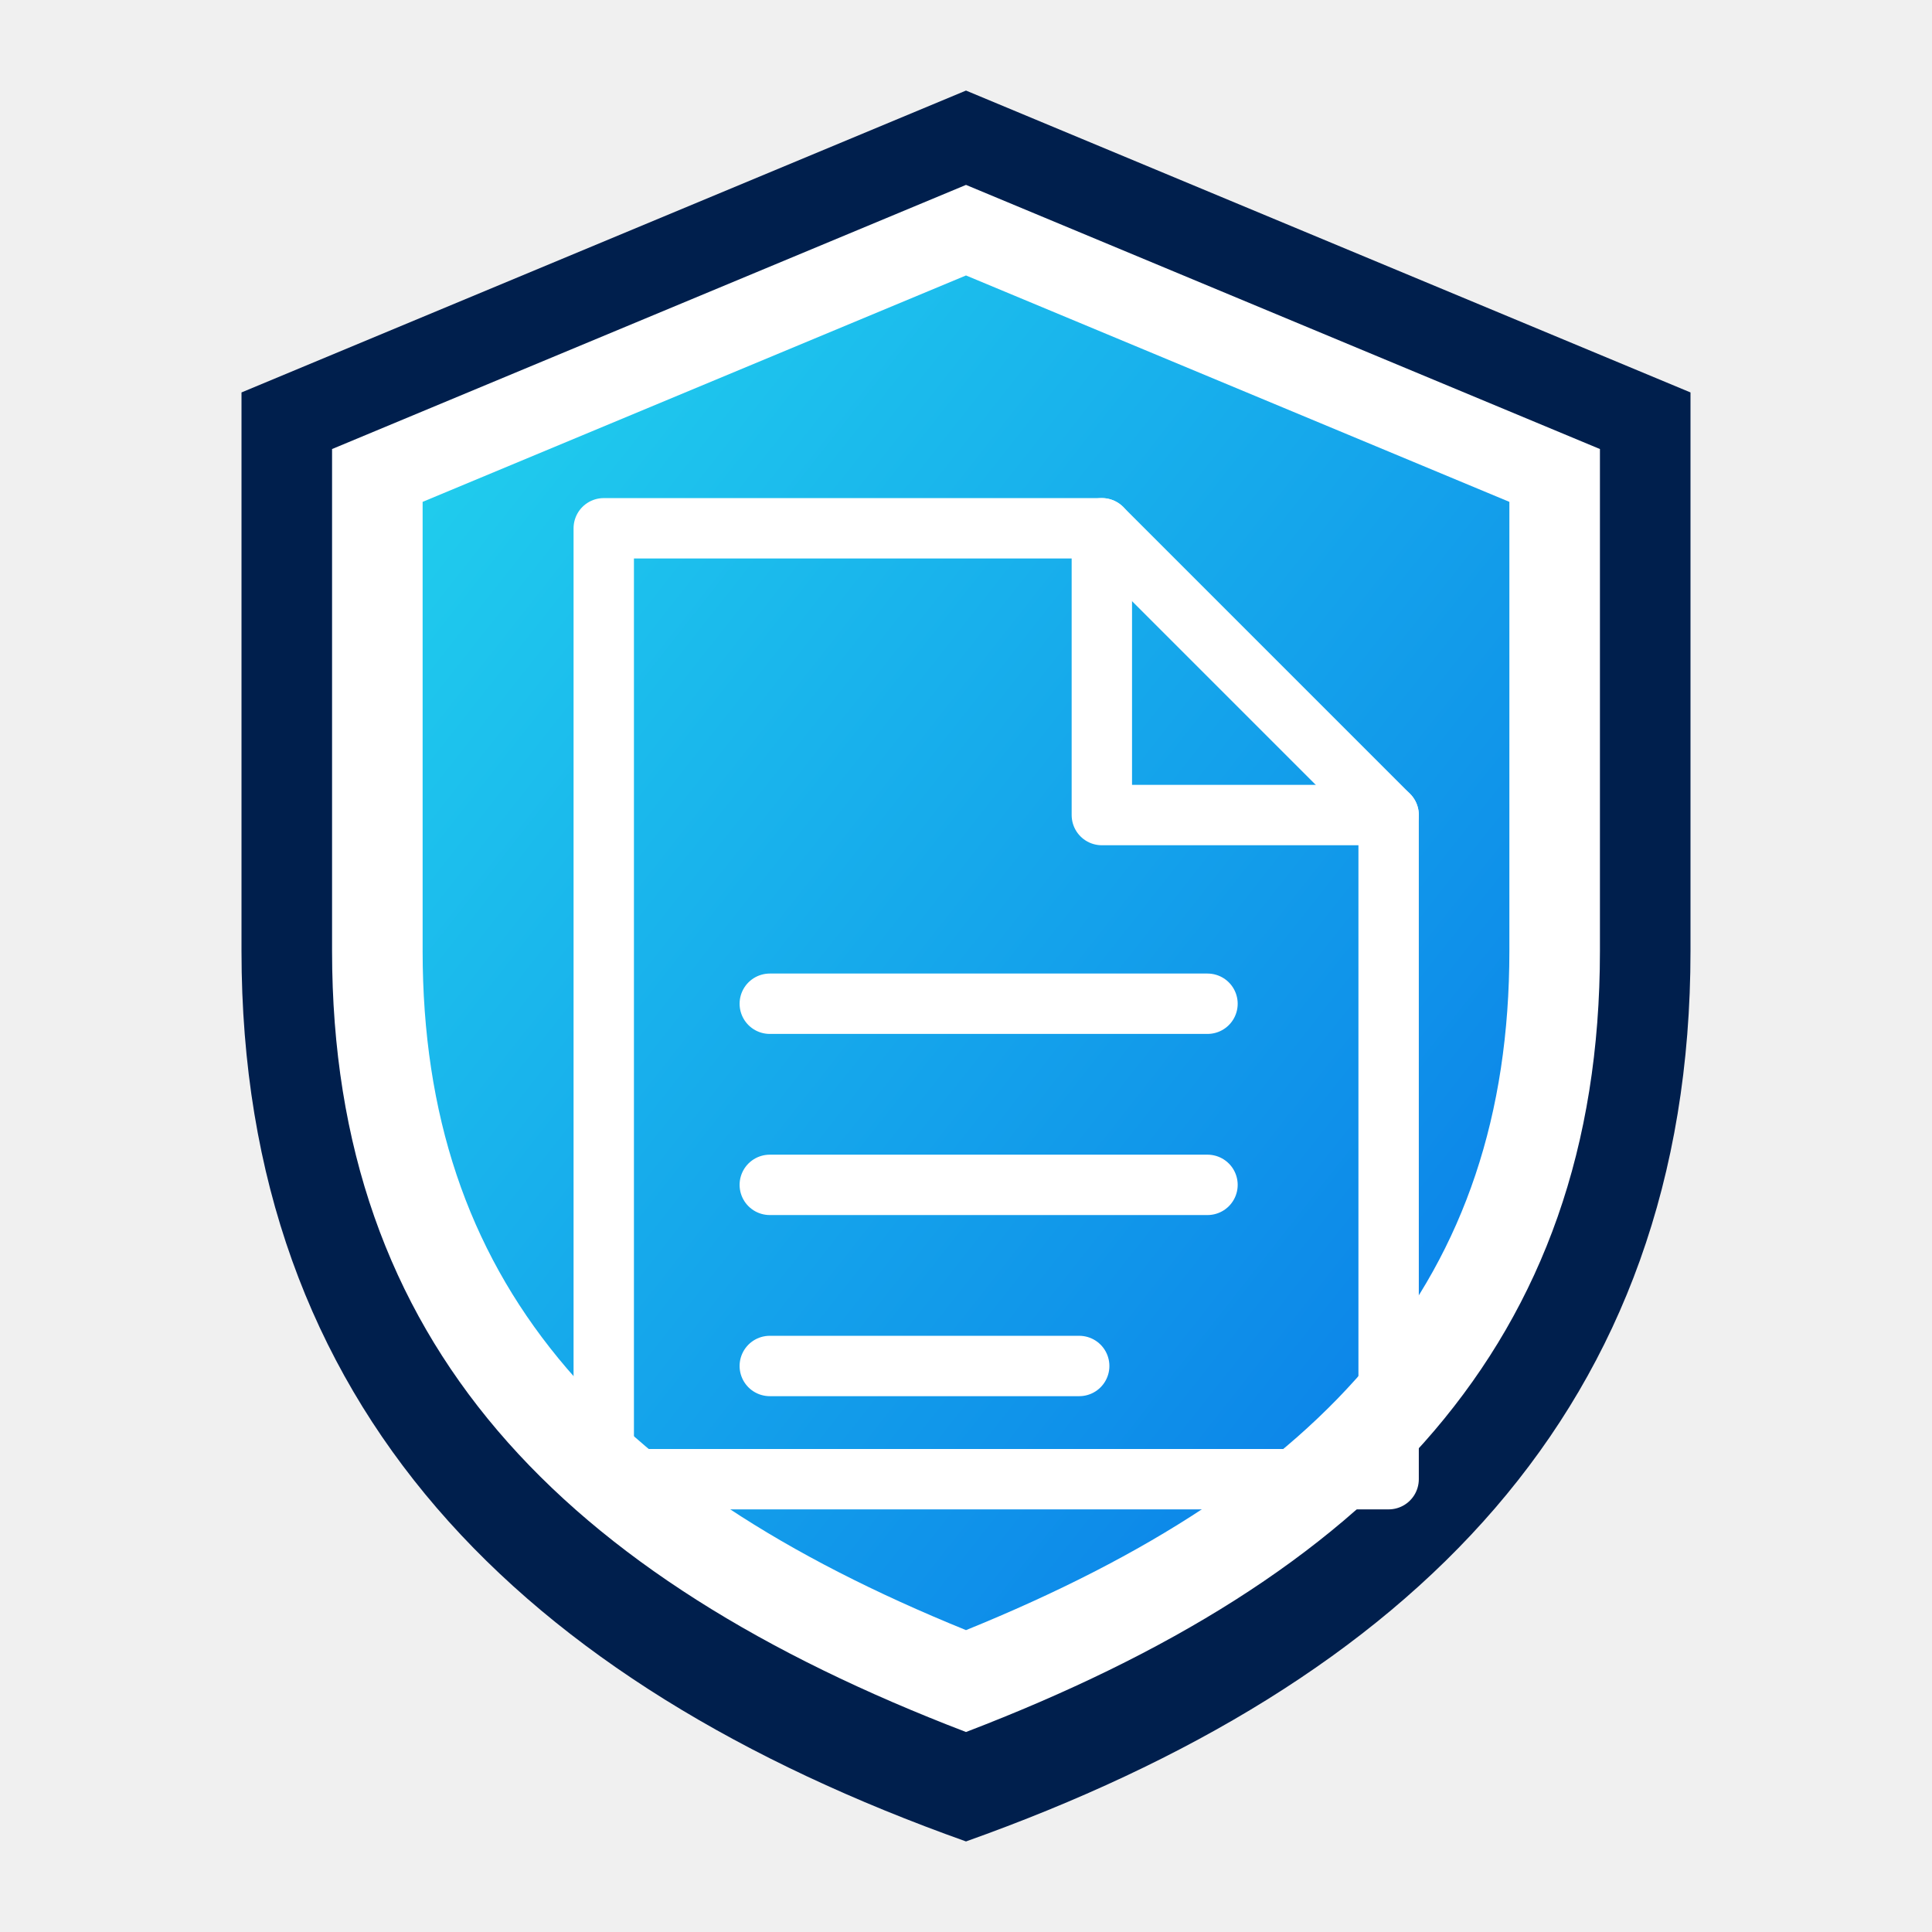
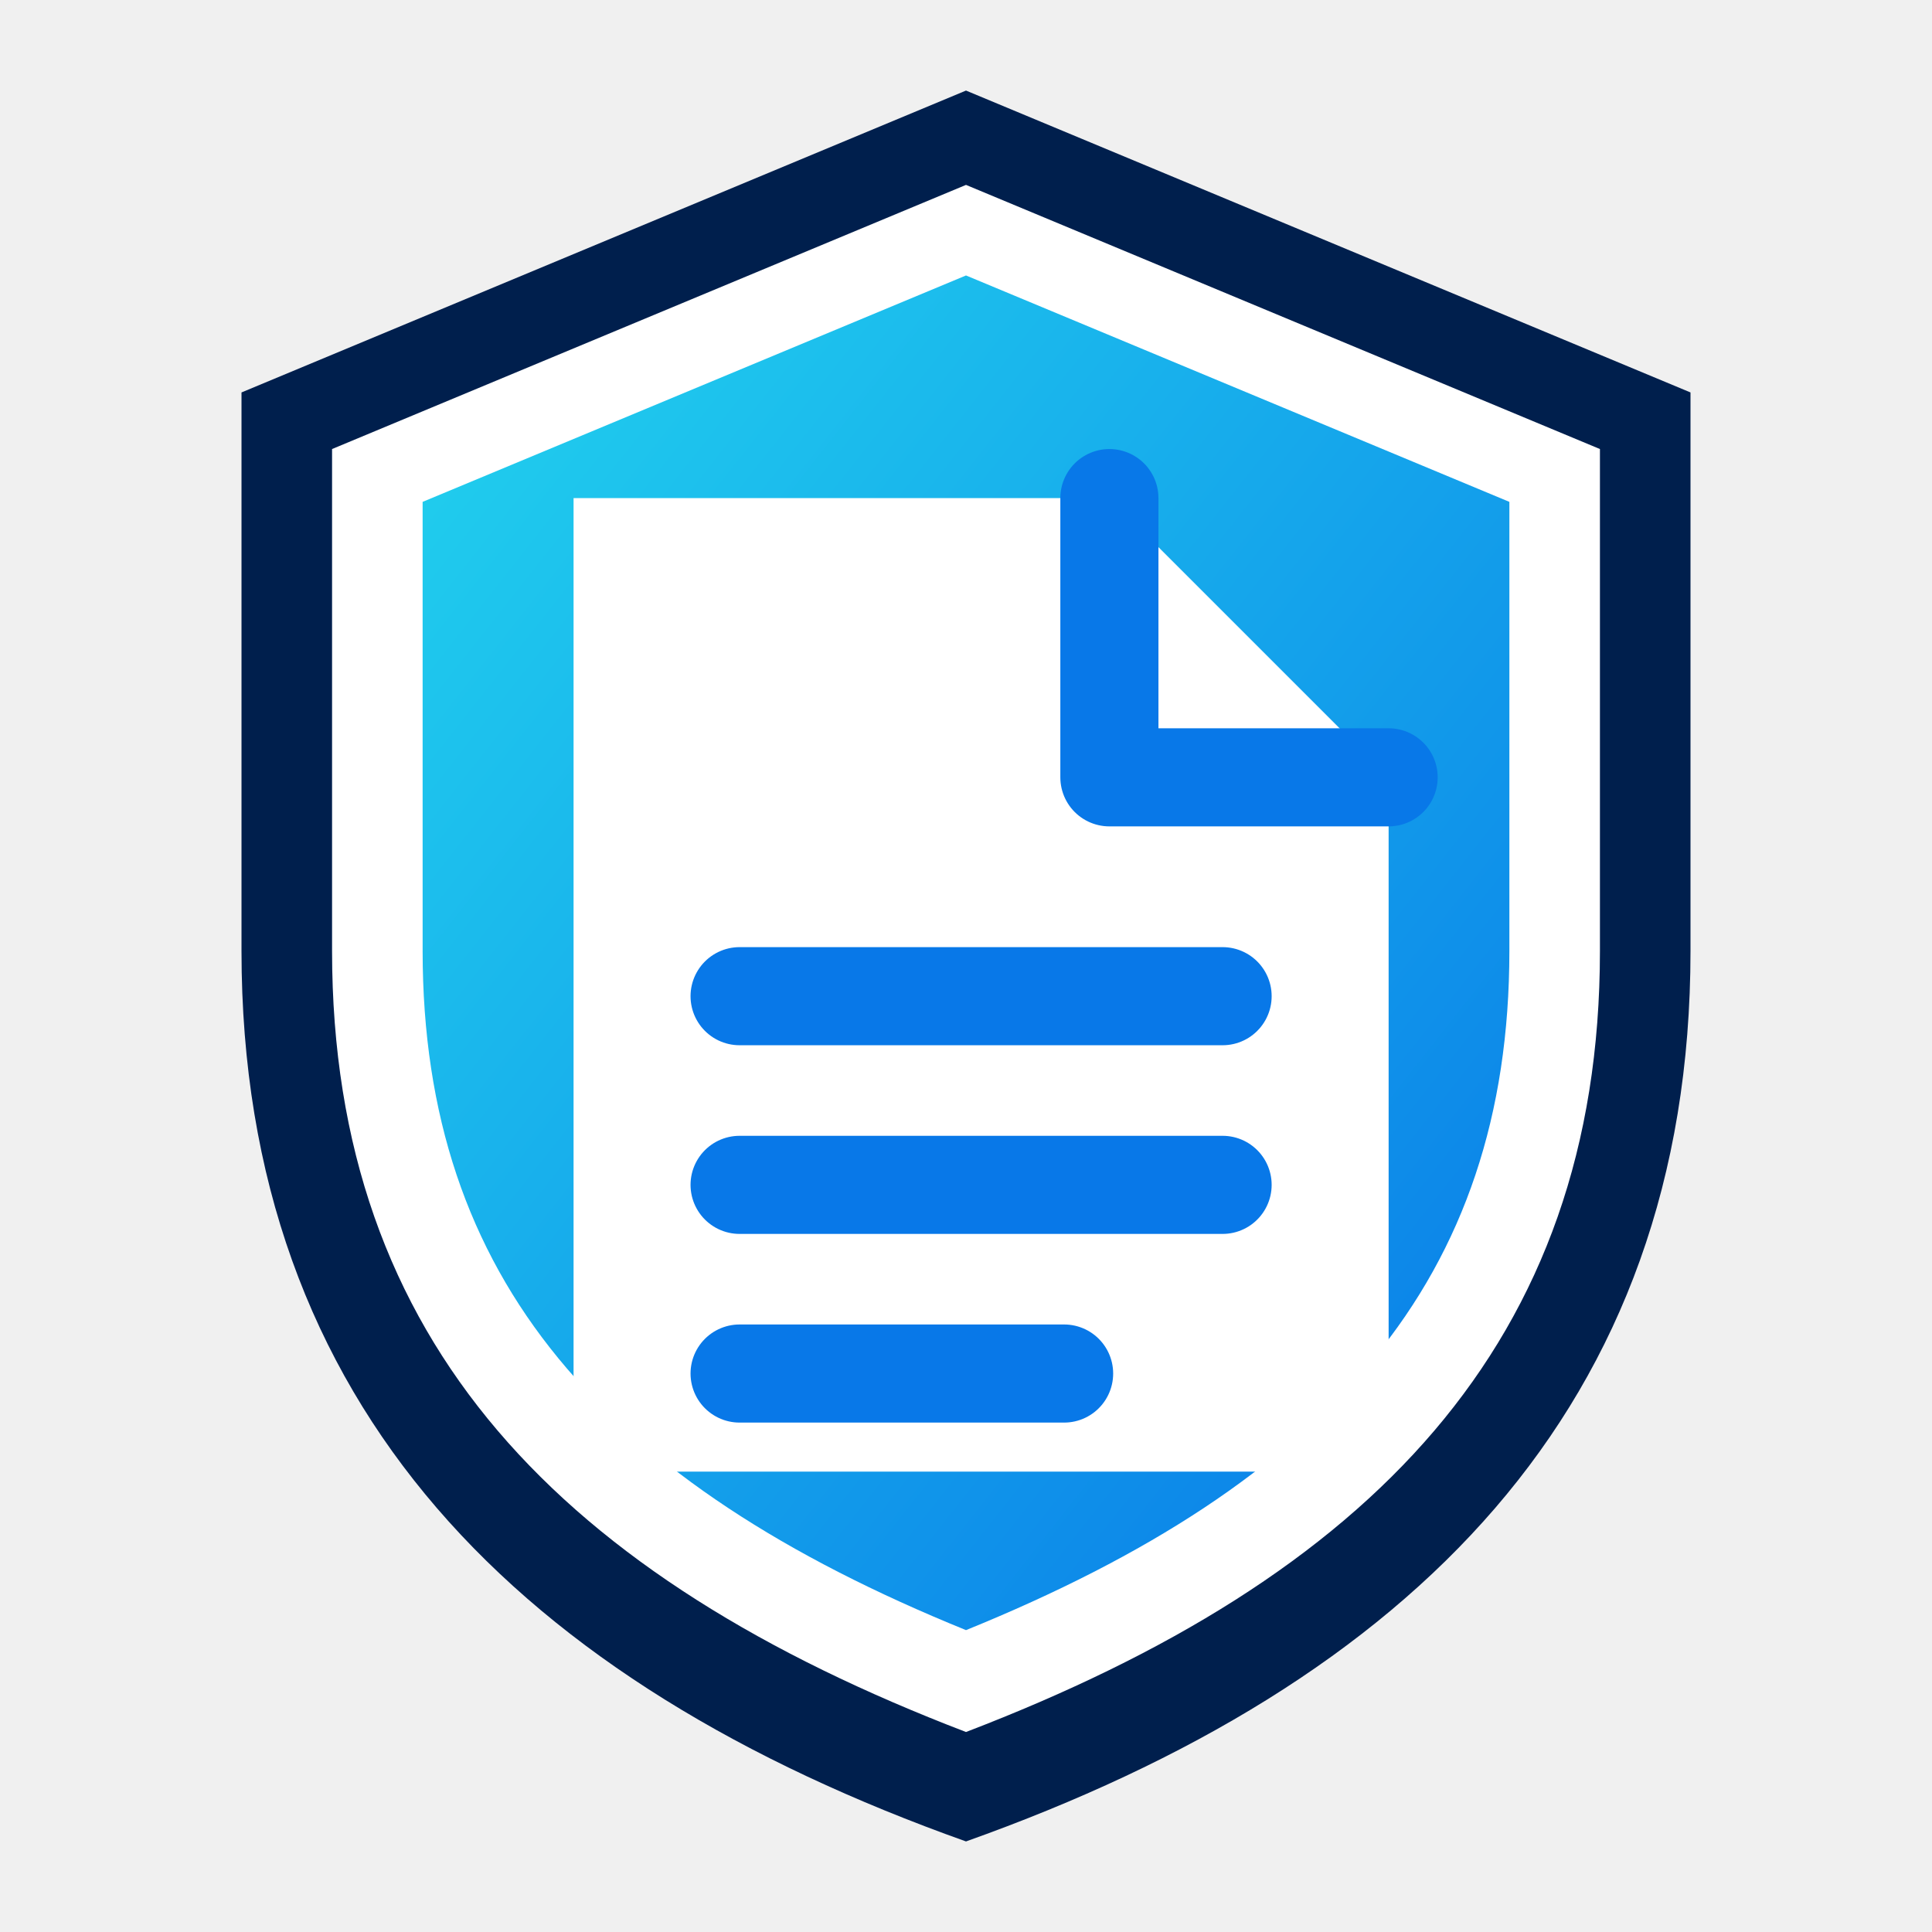
<svg xmlns="http://www.w3.org/2000/svg" viewBox="0 0 512 512">
  <defs>
    <linearGradient id="core" x1="0" y1="0" x2="1" y2="1">
      <stop offset="0" stop-color="#22d3ee" />
      <stop offset="1" stop-color="#0878e8" />
    </linearGradient>
  </defs>
  <path d="M256 24 448 104v148c0 121-74 194-192 236C138 446 64 373 64 252V104Z" fill="#001f4d" />
  <path d="M256 49 424 119v133c0 104-61 166-168 207-107-41-168-103-168-207V119Z" fill="#fff" />
  <path d="M256 73 400 133v119c0 87-48 141-144 180-96-39-144-93-144-180V133Z" fill="url(#core)" />
-   <g fill="none" stroke="#fff" stroke-linecap="round" stroke-linejoin="round" stroke-width="16">
-     <path d="M160 140h132l76 76v176H160Z" />
-     <path d="M292 140v76h76M204 266h116m-116 48h116m-116 48h82" />
+   <g fill="none" stroke="#fff" stroke-linecap="round" stroke-linejoin="round" stroke-width="26">
+     <path d="M152 132h142l74 74v184H152Z" fill="#fff" stroke="none" />
+     <path d="M294 132v74h74" stroke="#0878e8" />
+     <path d="M196 264h128m-128 50h128m-128 50h86" stroke="#0878e8" />
  </g>
</svg>
